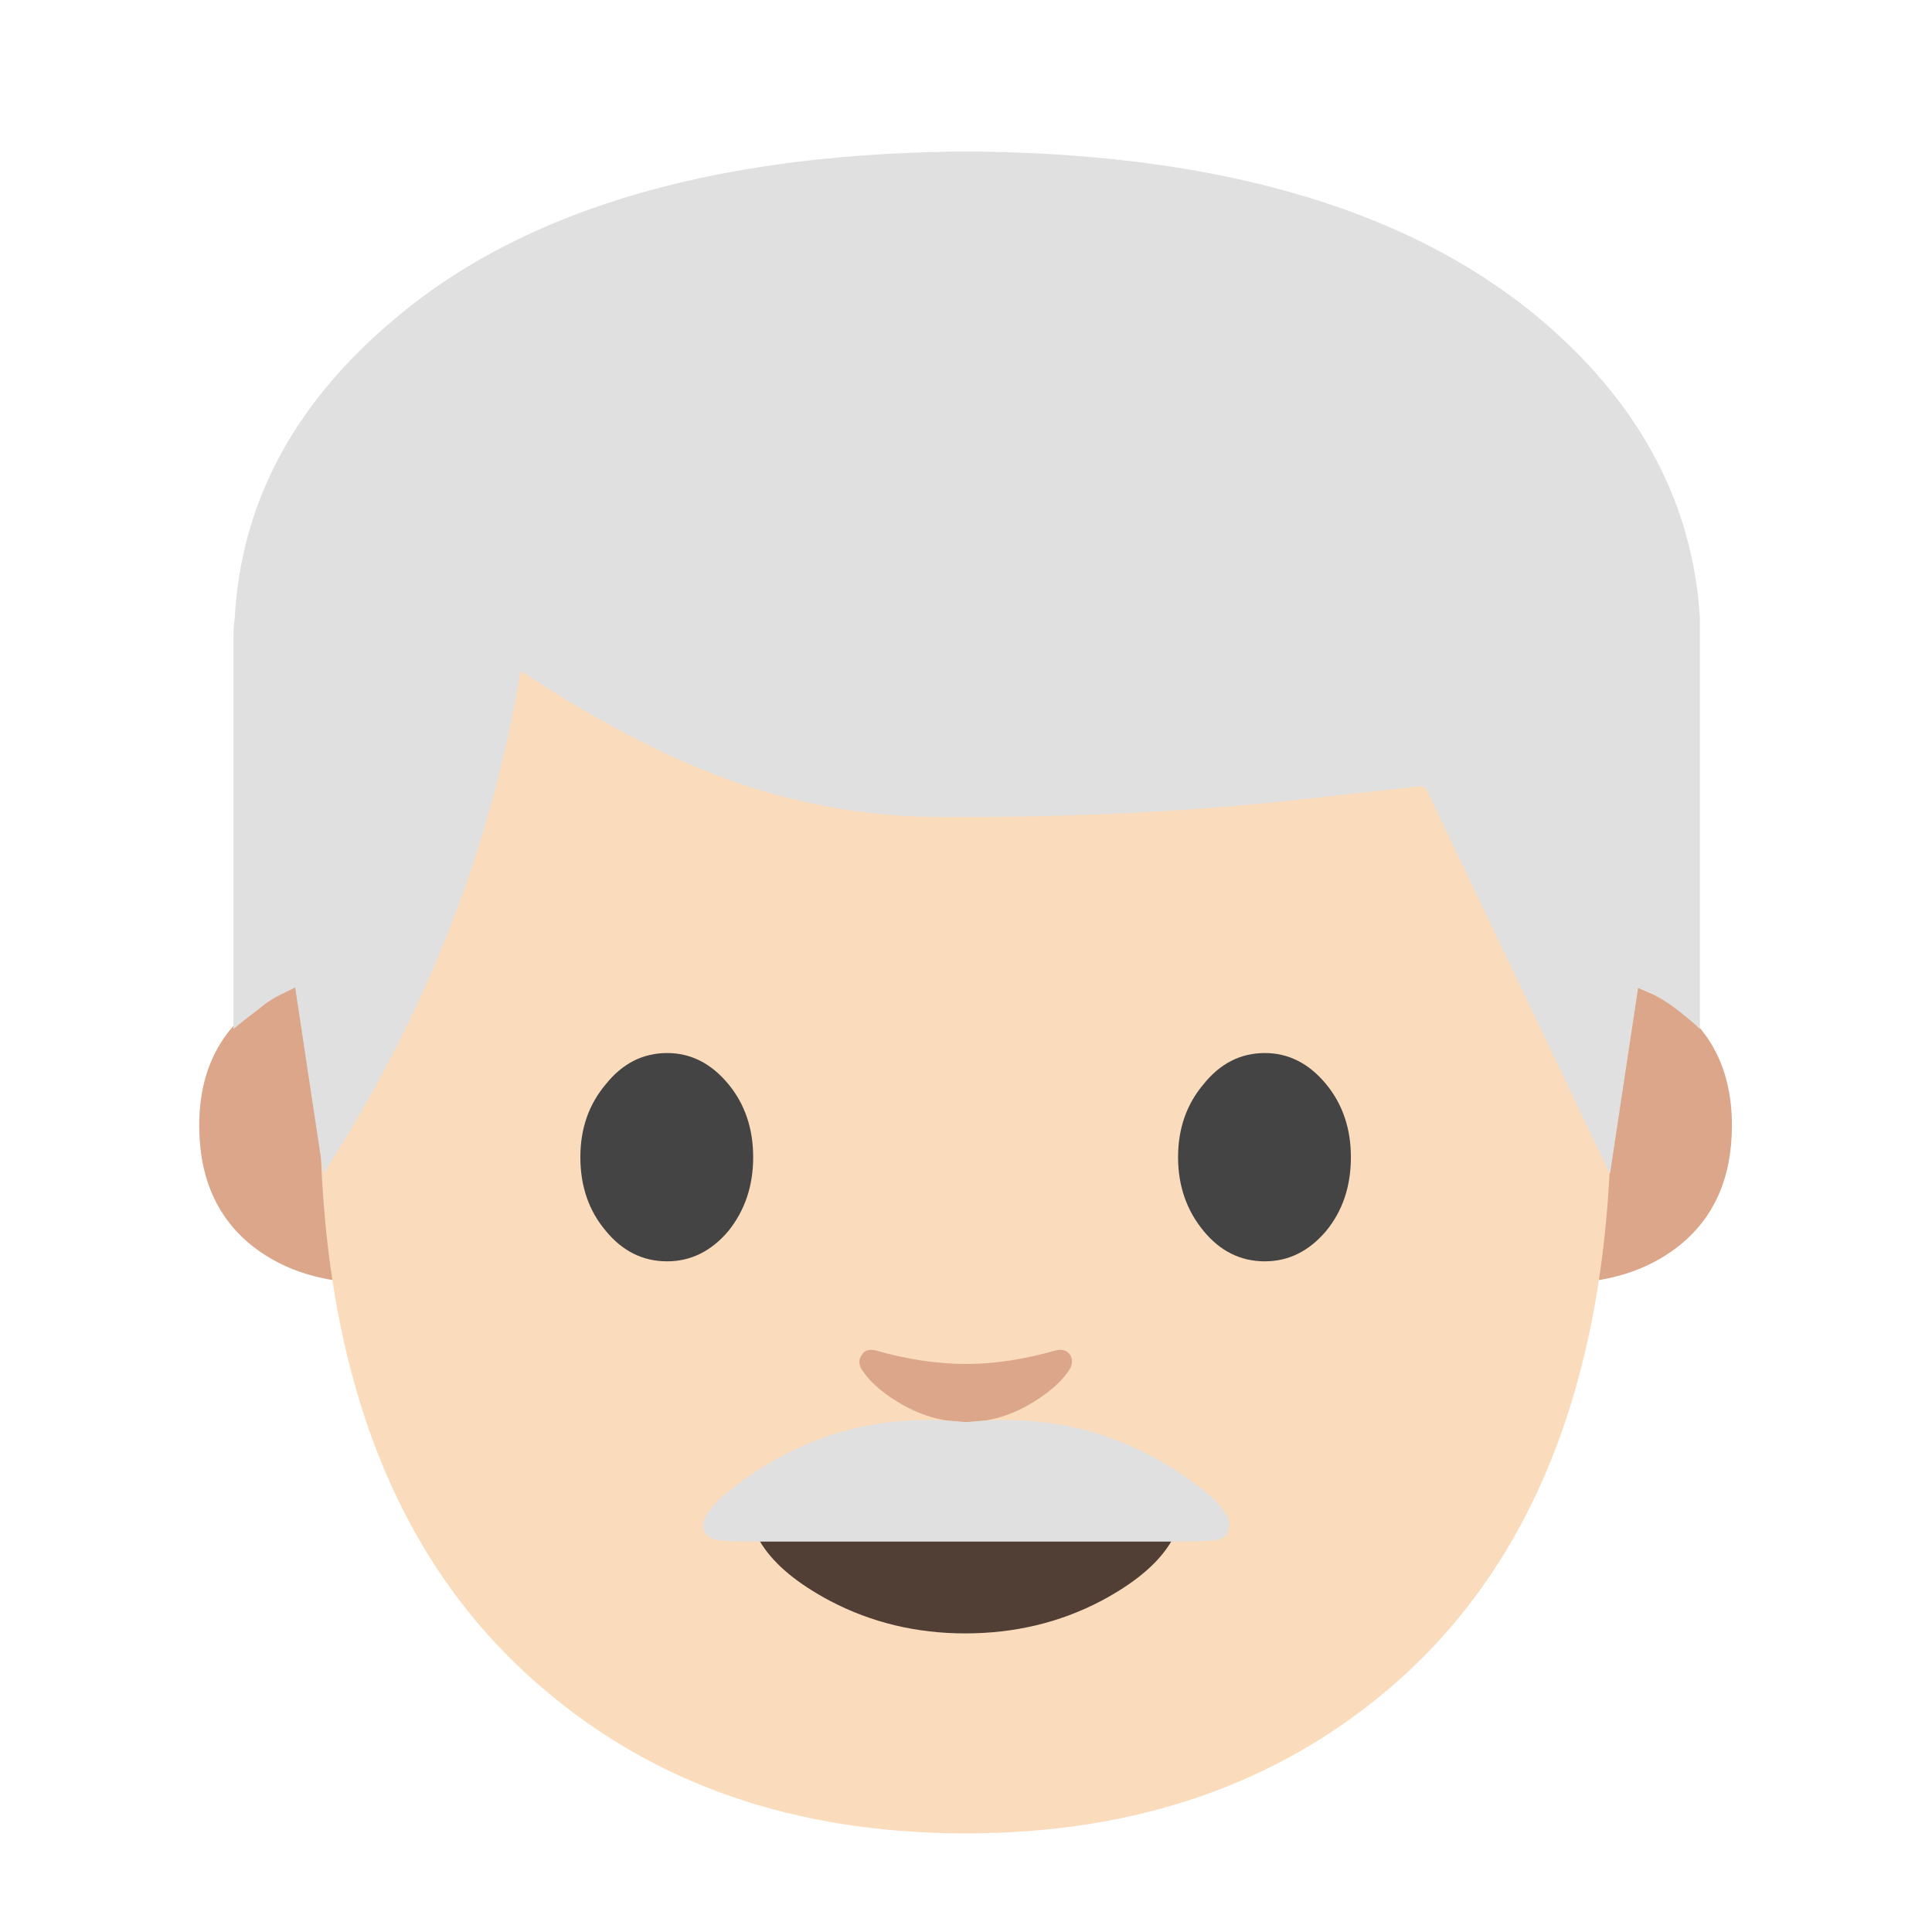
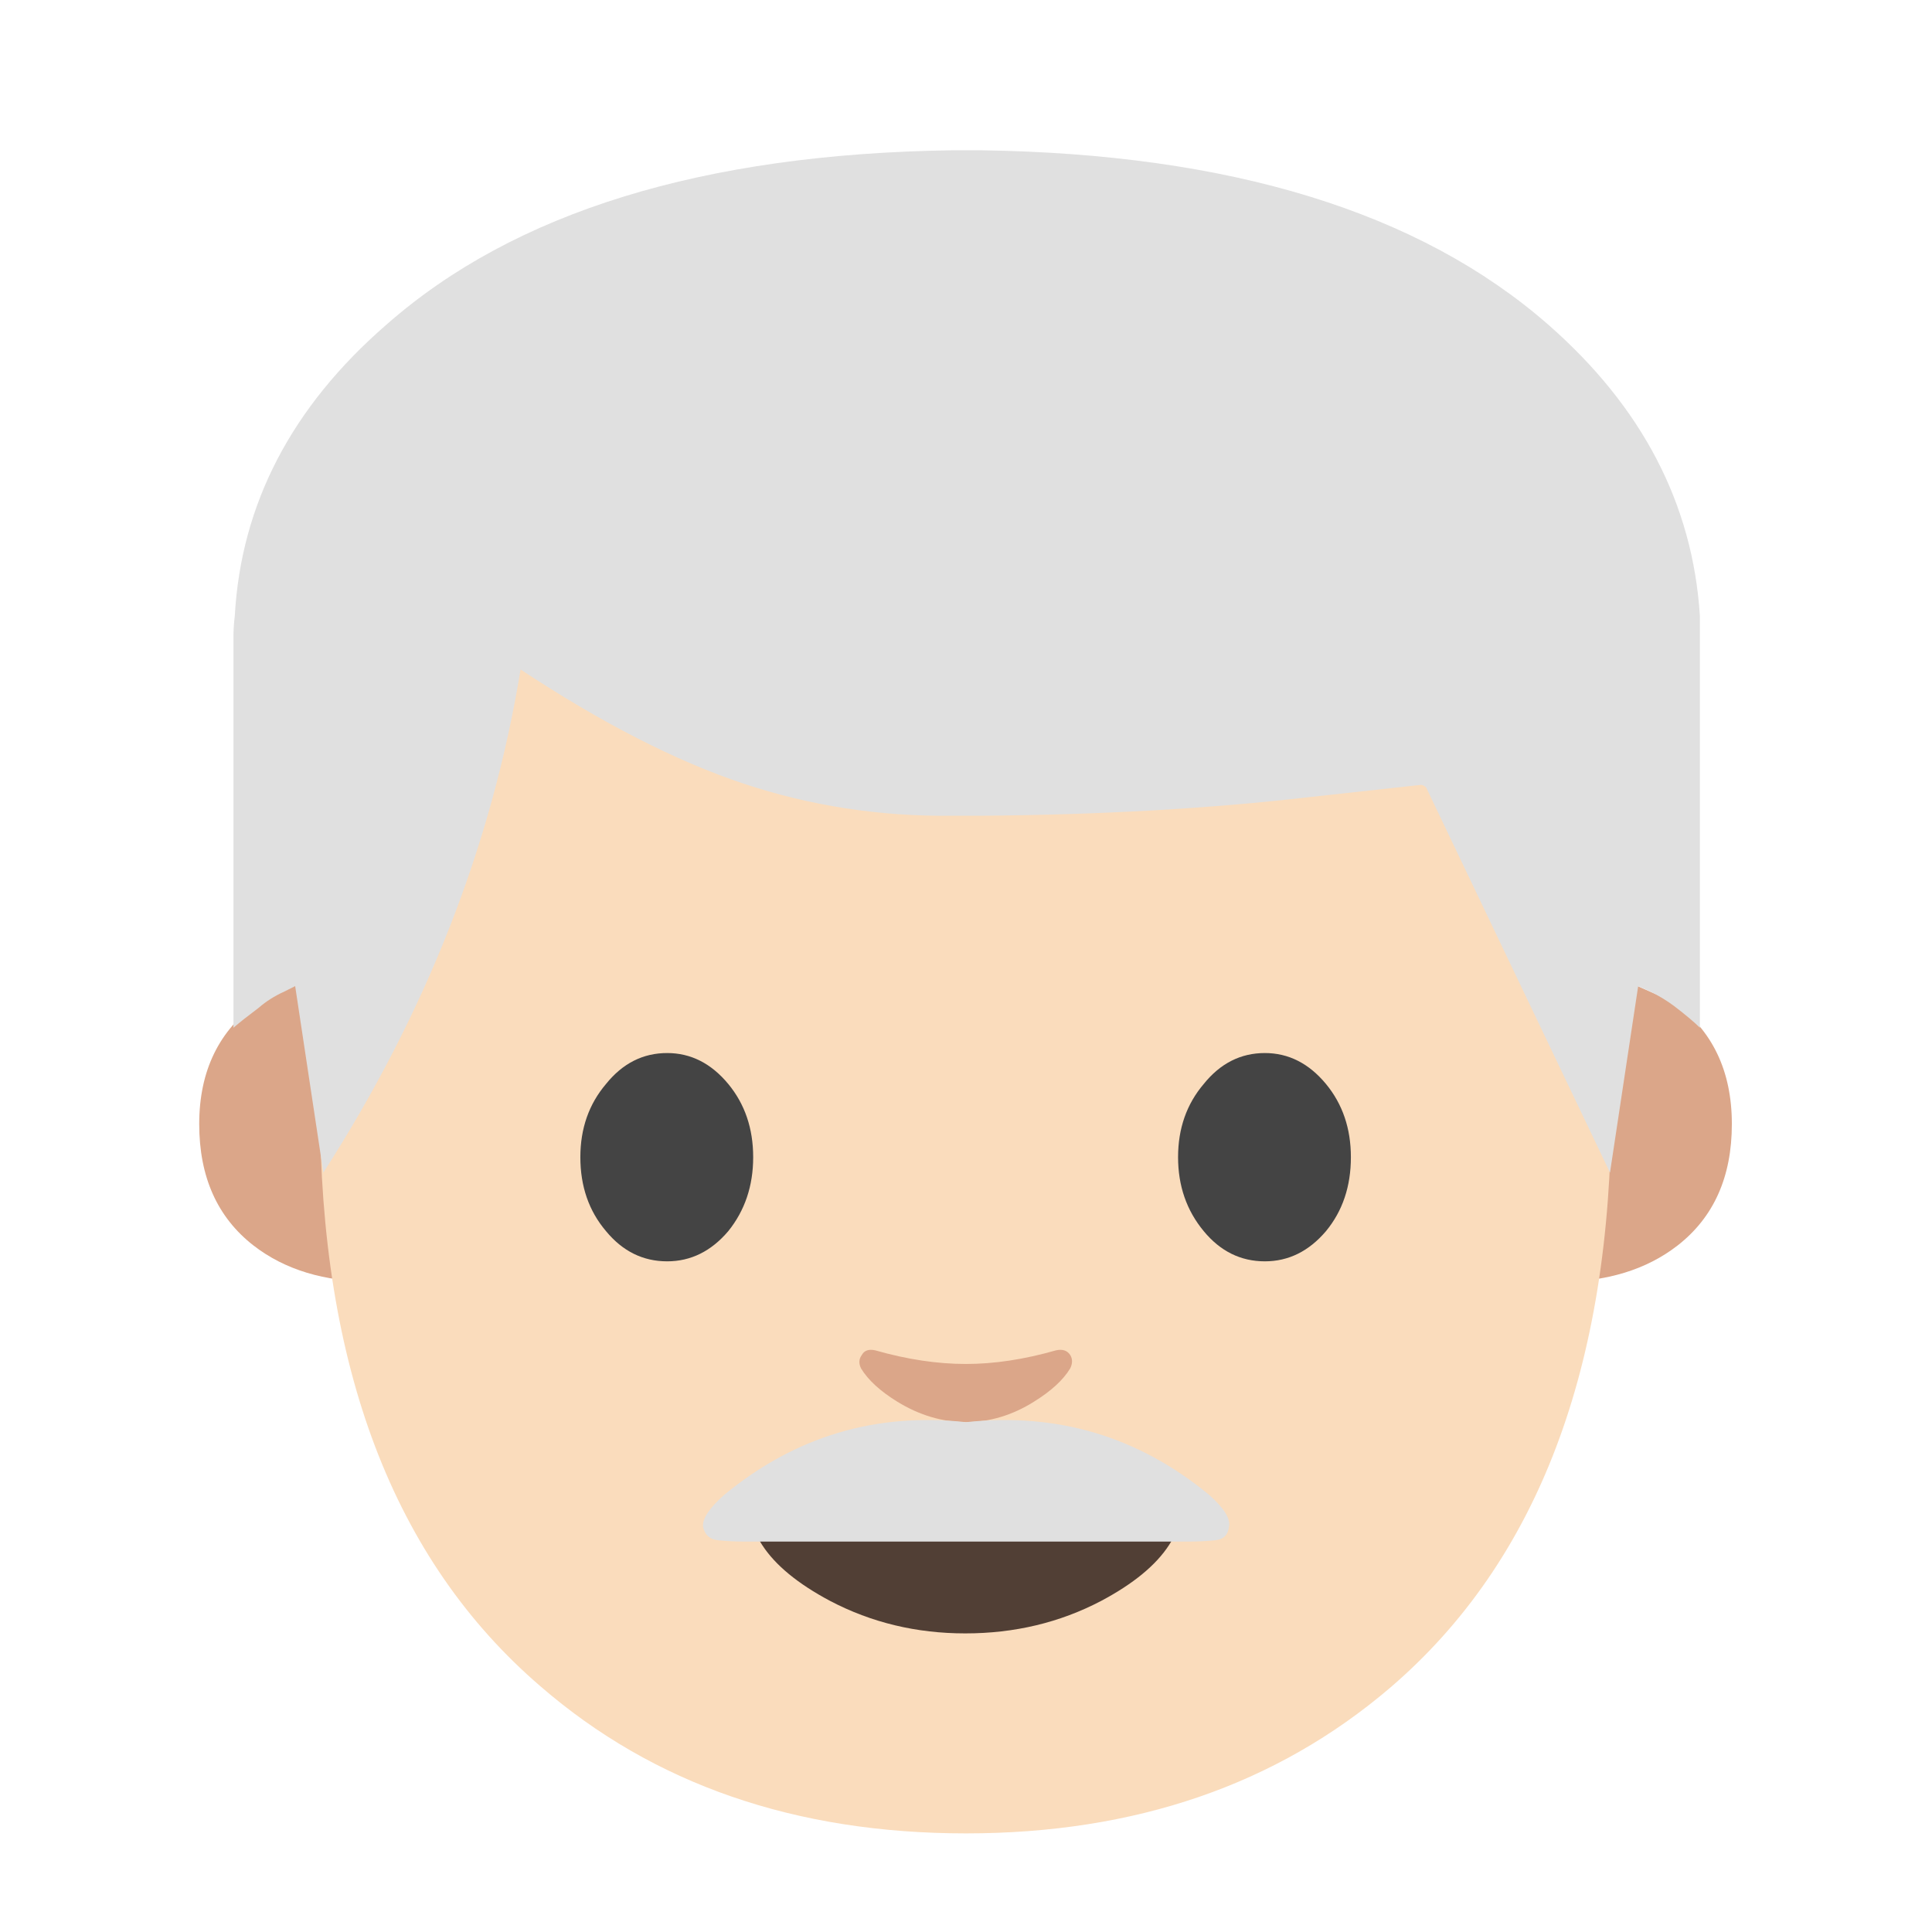
<svg xmlns="http://www.w3.org/2000/svg" xmlns:xlink="http://www.w3.org/1999/xlink" preserveAspectRatio="none" viewBox="0 0 72 72">
  <defs>
    <path id="a" fill="#DBA689" d="M106.9 66.05h-3.6v20.3q4.75 0 7.85-2.4 3.6-2.8 3.6-8.05 0-5.3-3.9-8.1l-3.95-1.75z" />
    <path id="b" fill="#DBA689" d="M24.7 66.05h-3.65l-3.9 1.75q-3.95 2.8-3.95 8.1 0 5.25 3.6 8.05 3.1 2.4 7.9 2.4v-20.3z" />
    <path id="c" fill="#FADCBC" d="M106.75 73.8q0-30.45-8.65-45.45Q87.85 10.6 64 10.6q-23.9 0-34.15 17.75-8.65 15-8.65 45.45 0 25.9 14.6 38.45Q47.05 122 64 122q16.8 0 28.1-9.65 14.65-12.55 14.65-38.55z" />
    <path id="d" fill="#444" d="M40.15 72.35q-1.7 2-1.7 4.85 0 2.9 1.7 4.9 1.65 2 4.05 2 2.35 0 4.05-2 1.65-2.05 1.65-4.9 0-2.85-1.65-4.85-1.7-2.05-4.05-2.05-2.4 0-4.05 2.05z" />
    <path id="e" fill="#444" d="M87.85 72.35q-1.7-2.05-4.05-2.05-2.4 0-4.05 2.05-1.7 2-1.7 4.85 0 2.85 1.7 4.9 1.65 2 4.05 2 2.35 0 4.05-2 1.65-2 1.65-4.9 0-2.85-1.65-4.85z" />
    <path id="f" fill="#513F35" d="M63.95 108.75q4.9 0 9-2.15 3.2-1.7 4.5-3.7.7-1.05.35-1.7-.35-.65-1.45-.65H51.6q-1.1 0-1.45.65-.35.65.35 1.7 1.3 2 4.5 3.7 4.1 2.15 8.95 2.15z" />
    <path id="g" fill="#DBA689" d="M58 90q-.65-.15-.9.3-.3.4-.05.9.7 1.15 2.4 2.2 2.2 1.35 4.55 1.35 2.35 0 4.5-1.35 1.7-1.05 2.4-2.2.25-.5 0-.9-.3-.45-.95-.3-3.15.9-5.95.9-2.85 0-6-.9z" />
    <path id="h" fill="#E0E0E0" d="M63.35 23.8V23q-.4-6.25-5.65-10.85-7.2-6.3-21.15-6.5H35.5q-13.95.2-21.1 6.5Q9.1 16.75 8.75 23q-.05.4-.05.8v14.55q.35-.3.95-.75.4-.35.95-.6l.4-.2 1.05 6.95Q17.8 34.8 19.4 25q4.55 3 8.3 4.25 3.75 1.25 7.8 1.2h1.05q6.7-.05 12.3-.7l4.1-.45q.1 0 .2.1L60 43.75l1.05-6.95.45.2q.5.25.9.55.65.5.95.8V23.8z" />
-     <path id="i" fill="#E0E0E0" d="M26.2 56.9q.1.45.55.5.5.05.95.05h16.65q.45 0 .95-.05.45-.05.5-.5.1-.45-.75-1.2Q41.1 52.45 36 53q-5.05-.55-9 2.7-.85.75-.8 1.2z" />
+     <path id="i" fill="#E0E0E0" d="M36 53q-5.05-.55-9 2.7-.85.75-.8 1.2.1.45.55.5.5.05.95.05h16.65q.45 0 .95-.05.45-.05.5-.5.1-.45-.75-1.2Q41.1 52.45 36 53z" />
  </defs>
-   <use transform="matrix(.56247 0 0 .56247 0 -.75)" xlink:href="#a" />
-   <use transform="matrix(.56247 0 0 .56247 0 -.75)" xlink:href="#b" />
+   <use transform="matrix(.56245 0 0 .56245 0 -.8)" xlink:href="#a" />
+   <use transform="matrix(.56245 0 0 .56245 0 -.8)" xlink:href="#b" />
  <use transform="translate(0 -.3) scale(.5625)" xlink:href="#c" />
  <use transform="translate(0 -.3) scale(.5625)" xlink:href="#d" />
  <use transform="translate(0 -.3) scale(.5625)" xlink:href="#e" />
  <use transform="translate(0 -.3) scale(.5625)" xlink:href="#f" />
  <use transform="translate(0 -.3) scale(.5625)" xlink:href="#g" />
-   <use xlink:href="#h" />
+   <use transform="translate(0 -.05)" xlink:href="#h" />
  <use xlink:href="#i" />
</svg>
